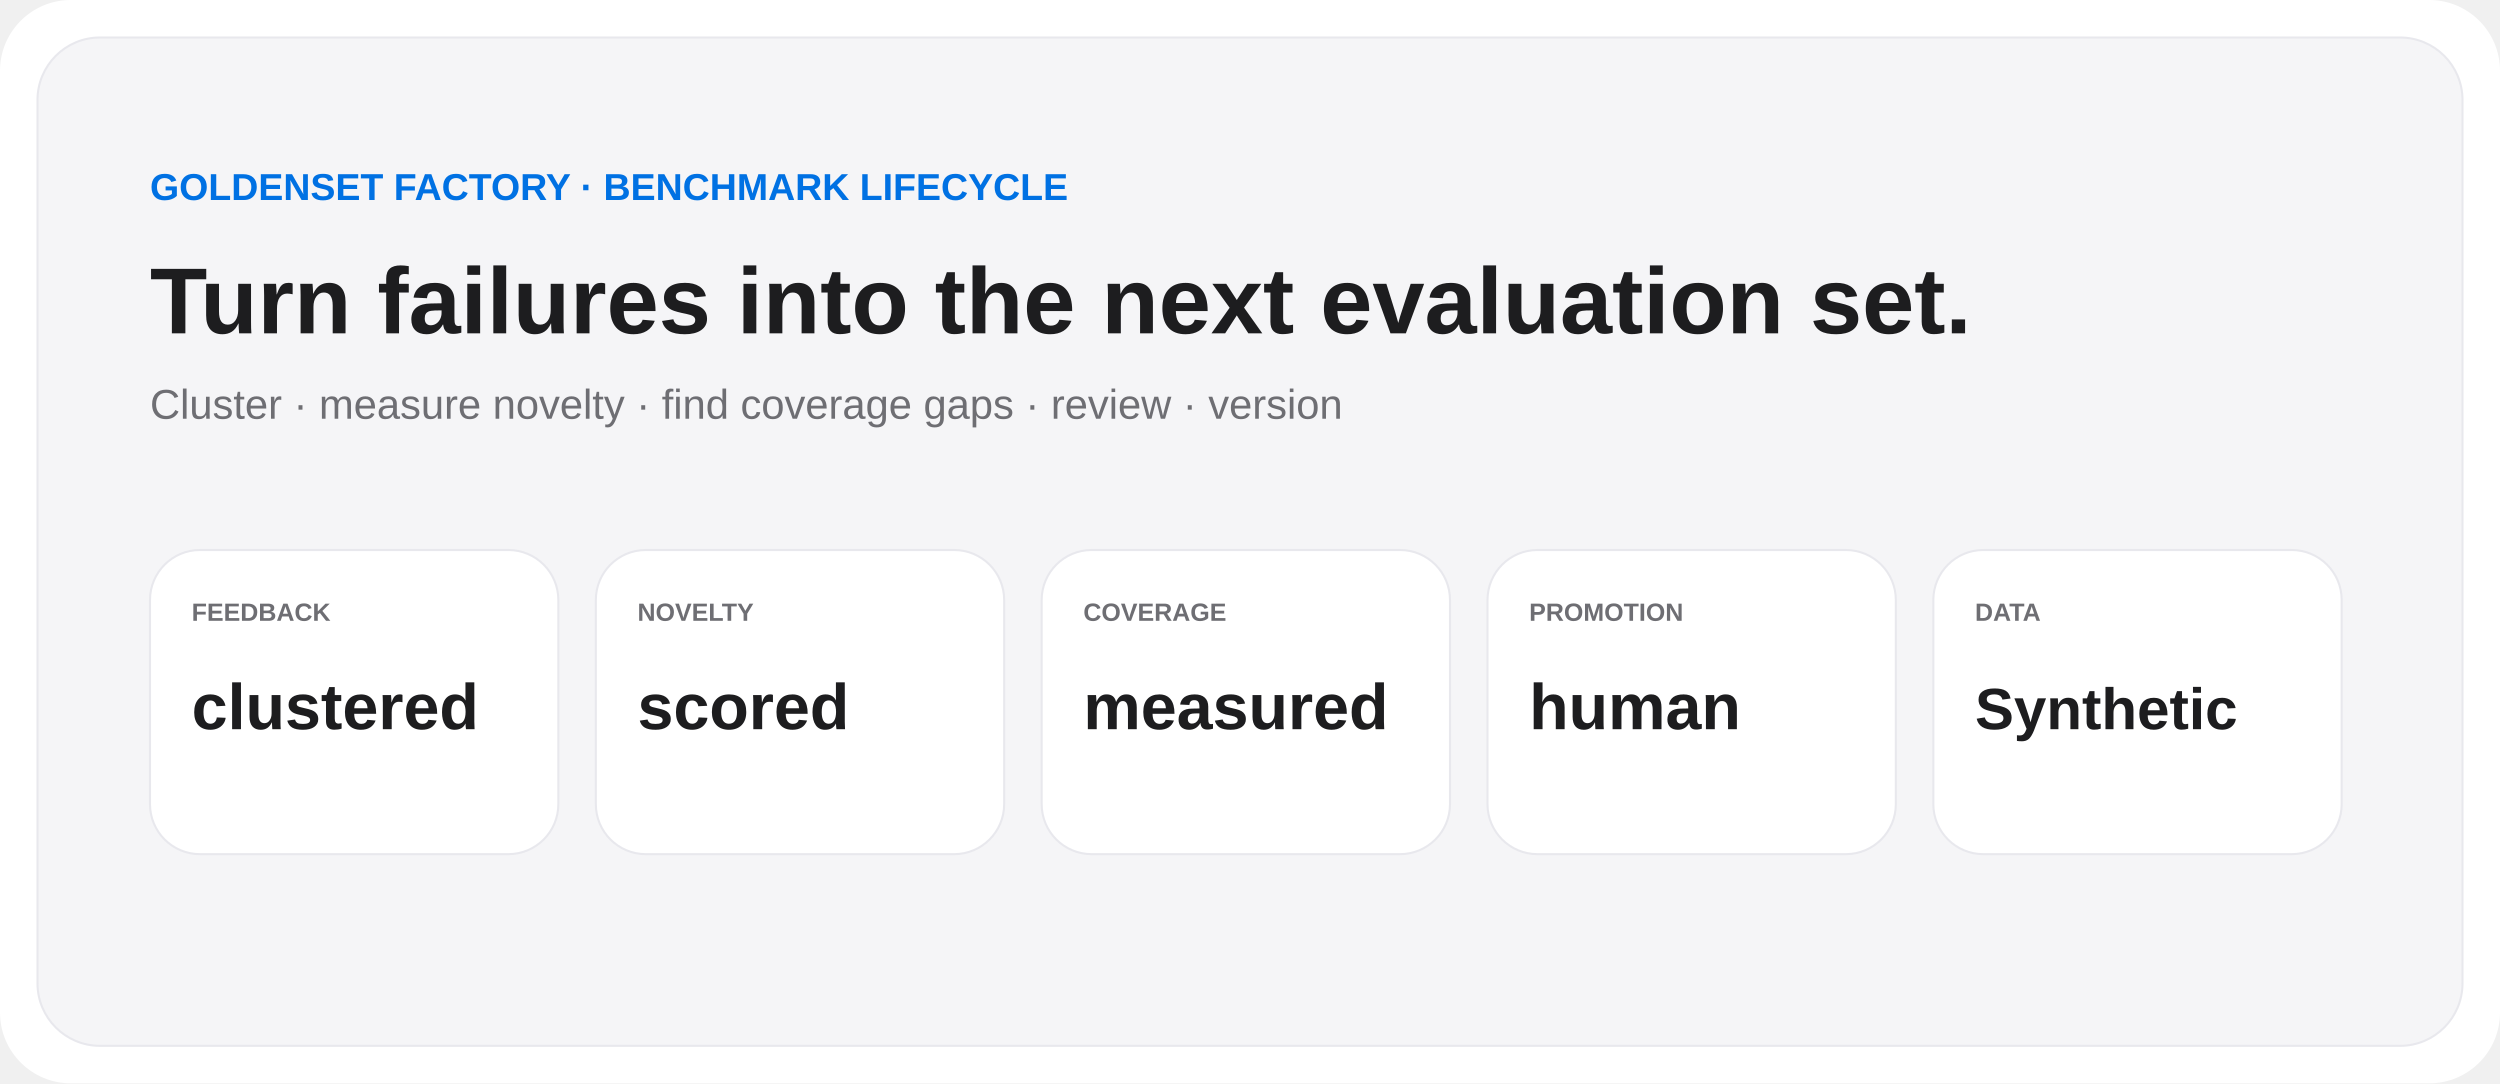
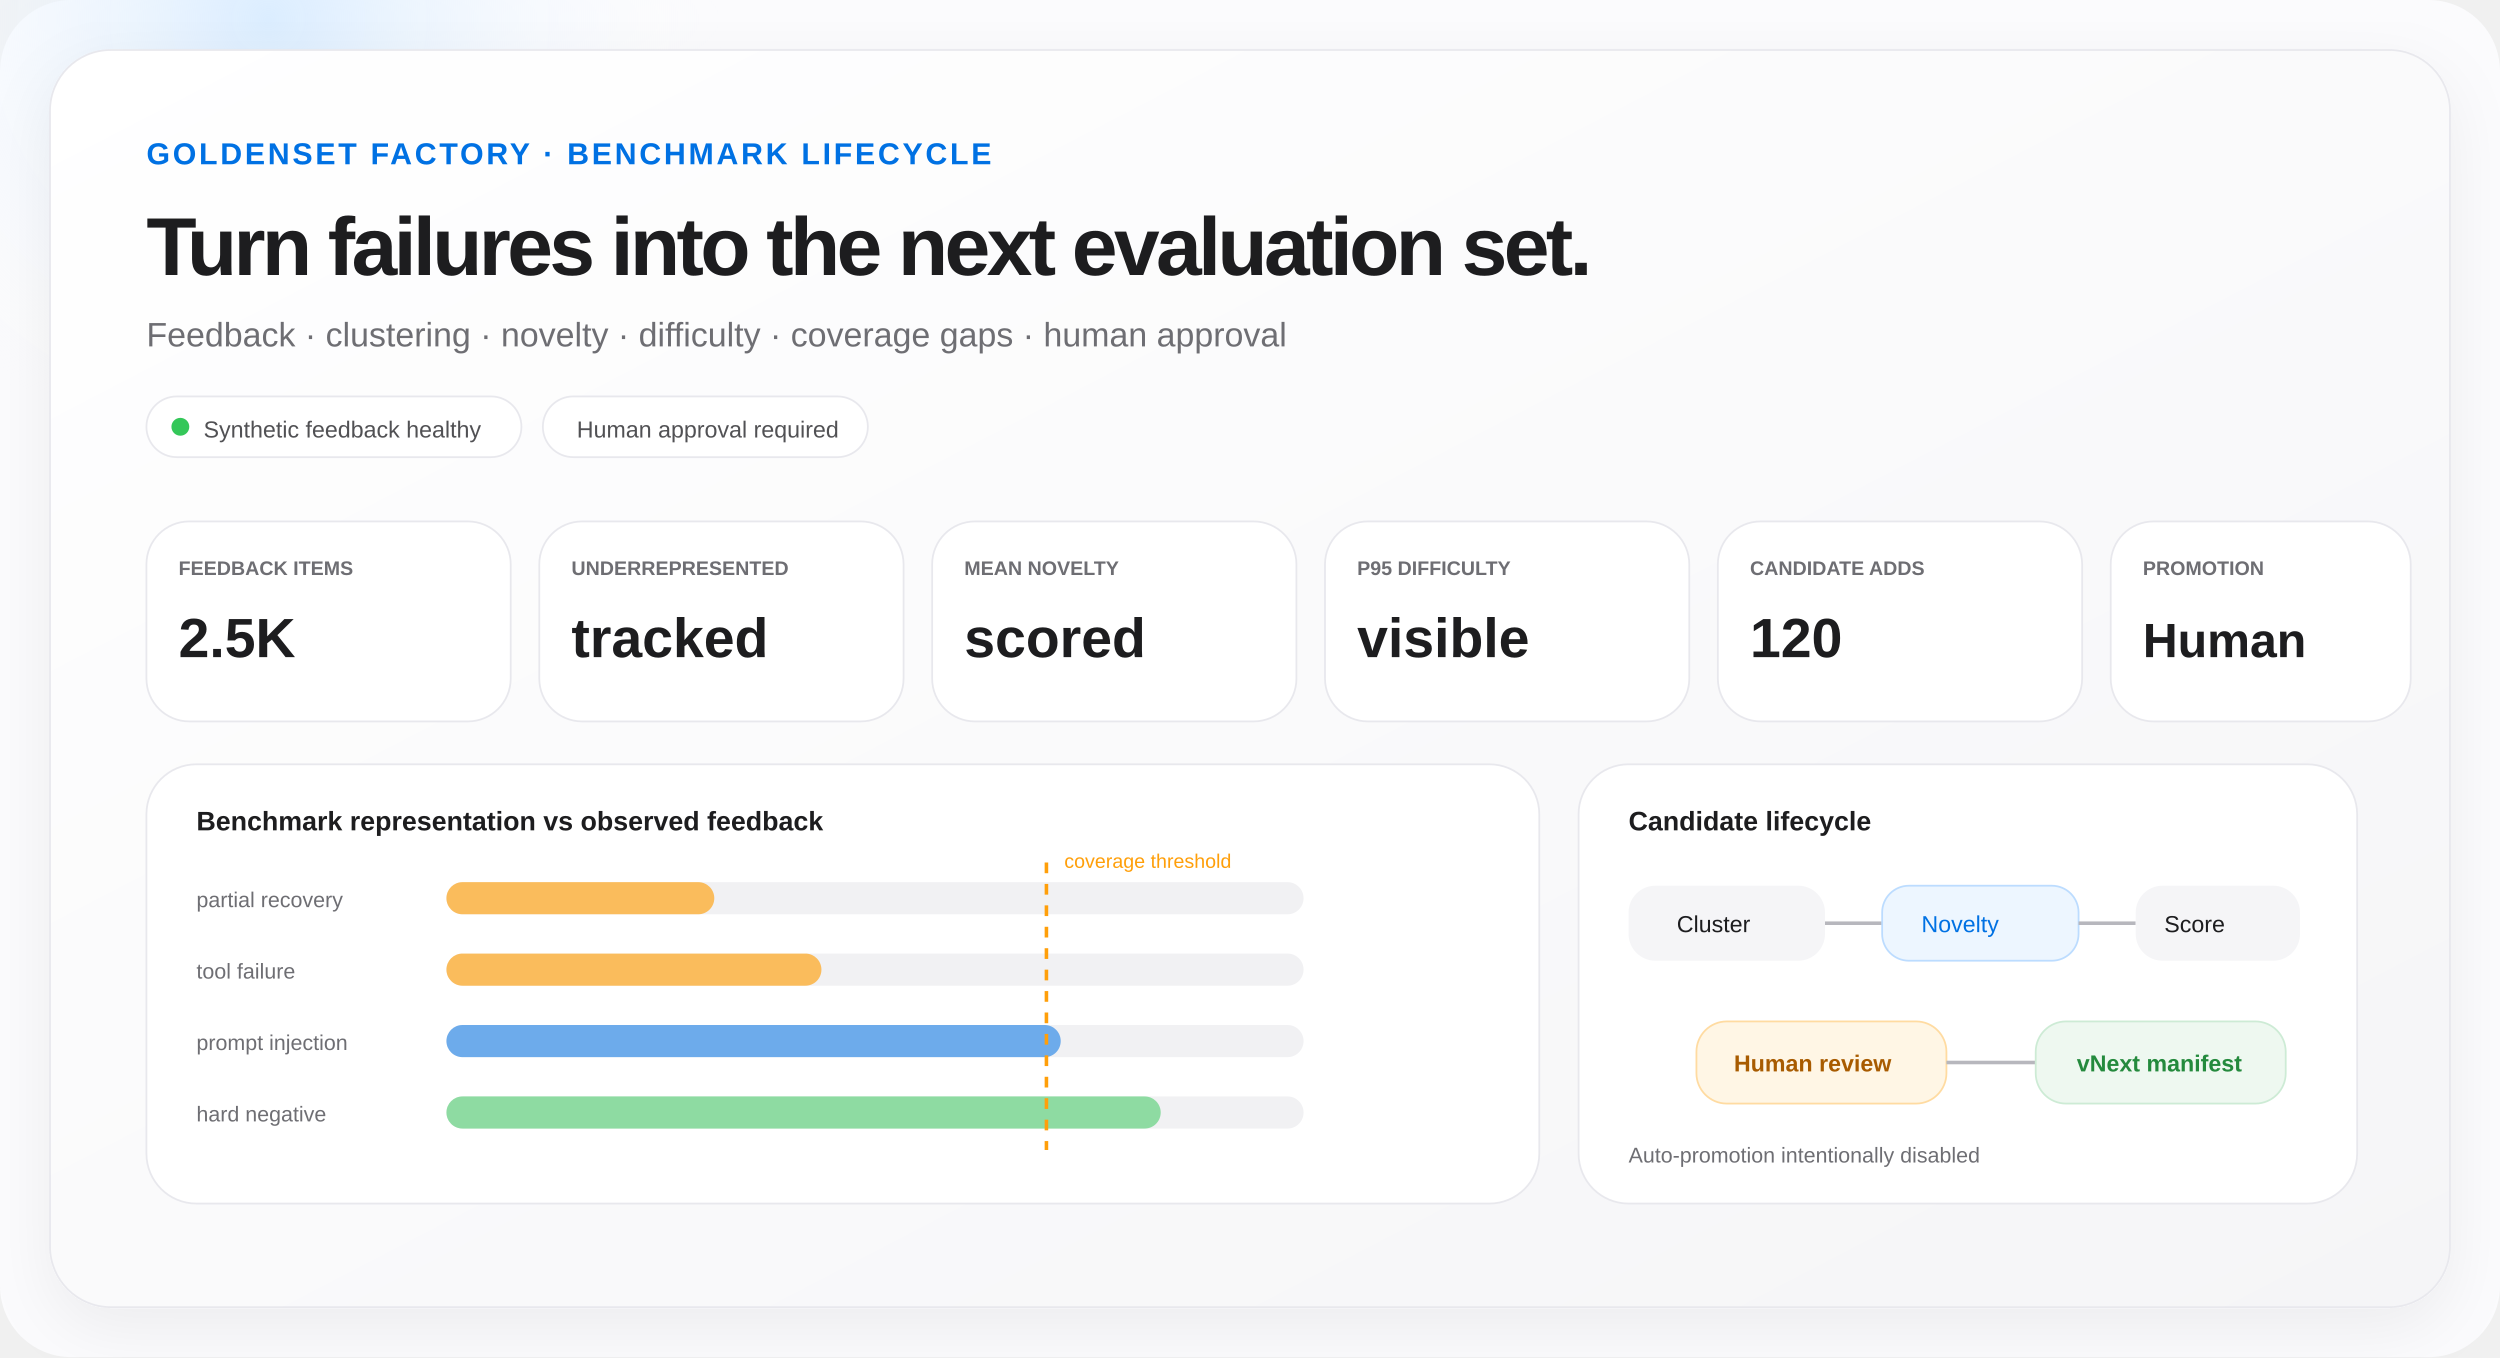
- <svg xmlns="http://www.w3.org/2000/svg" width="1200" height="520" viewBox="0 0 1200 520">
-   <rect width="1200" height="520" rx="34" fill="#fff" />
-   <rect x="18" y="18" width="1164" height="484" rx="30" fill="#f5f5f7" stroke="#e8e8ed" />
-   <text x="72" y="96" font-family="-apple-system,Arial" font-size="18" font-weight="700" fill="#0071e3">GOLDENSET FACTORY · BENCHMARK LIFECYCLE</text>
-   <text x="72" y="160" font-family="-apple-system,Arial" font-size="45" font-weight="700" fill="#1d1d1f">Turn failures into the next evaluation set.</text>
-   <text x="72" y="201" font-family="-apple-system,Arial" font-size="20" fill="#6e6e73">Cluster · measure novelty · find coverage gaps · review · version</text>
-   <g transform="translate(72,264)">
-     <rect width="196" height="146" rx="24" fill="#fff" stroke="#e8e8ed" />
-     <text x="20" y="34" font-family="-apple-system,Arial" font-size="12" font-weight="700" fill="#6e6e73">FEEDBACK</text>
-     <text x="20" y="86" font-family="-apple-system,Arial" font-size="31" font-weight="700" fill="#1d1d1f">clustered</text>
-     <rect x="214" width="196" height="146" rx="24" fill="#fff" stroke="#e8e8ed" />
-     <text x="234" y="34" font-family="-apple-system,Arial" font-size="12" font-weight="700" fill="#6e6e73">NOVELTY</text>
-     <text x="234" y="86" font-family="-apple-system,Arial" font-size="31" font-weight="700" fill="#1d1d1f">scored</text>
-     <rect x="428" width="196" height="146" rx="24" fill="#fff" stroke="#e8e8ed" />
-     <text x="448" y="34" font-family="-apple-system,Arial" font-size="12" font-weight="700" fill="#6e6e73">COVERAGE</text>
-     <text x="448" y="86" font-family="-apple-system,Arial" font-size="31" font-weight="700" fill="#1d1d1f">measured</text>
-     <rect x="642" width="196" height="146" rx="24" fill="#fff" stroke="#e8e8ed" />
-     <text x="662" y="34" font-family="-apple-system,Arial" font-size="12" font-weight="700" fill="#6e6e73">PROMOTION</text>
-     <text x="662" y="86" font-family="-apple-system,Arial" font-size="31" font-weight="700" fill="#1d1d1f">human</text>
-     <rect x="856" width="196" height="146" rx="24" fill="#fff" stroke="#e8e8ed" />
-     <text x="876" y="34" font-family="-apple-system,Arial" font-size="12" font-weight="700" fill="#6e6e73">DATA</text>
-     <text x="876" y="86" font-family="-apple-system,Arial" font-size="28" font-weight="700" fill="#1d1d1f">Synthetic</text>
+ <svg xmlns="http://www.w3.org/2000/svg" width="1400" height="760" viewBox="0 0 1400 760">
+   <defs>
+     <linearGradient id="bg" x1="0" y1="0" x2="1" y2="1">
+       <stop offset="0" stop-color="#fff" />
+       <stop offset="1" stop-color="#f5f5f7" />
+     </linearGradient>
+     <radialGradient id="glow">
+       <stop offset="0" stop-color="#d9ecff" stop-opacity=".95" />
+       <stop offset="1" stop-color="#fff" stop-opacity="0" />
+     </radialGradient>
+     <filter id="shadow">
+       <feDropShadow dx="0" dy="12" stdDeviation="18" flood-color="#000" flood-opacity=".06" />
+     </filter>
+   </defs>
+   <rect width="1400" height="760" rx="40" fill="#fbfbfd" />
+   <circle cx="150" cy="10" r="260" fill="url(#glow)" />
+   <rect x="28" y="28" width="1344" height="704" rx="34" fill="url(#bg)" stroke="#e8e8ed" filter="url(#shadow)" />
+   <text x="82" y="92" font-family="-apple-system,BlinkMacSystemFont,Helvetica Neue,Arial" font-size="17" font-weight="700" fill="#0071e3" letter-spacing="1.5">GOLDENSET FACTORY · BENCHMARK LIFECYCLE</text>
+   <text x="82" y="154" font-family="-apple-system,BlinkMacSystemFont,Helvetica Neue,Arial" font-size="46" font-weight="700" fill="#1d1d1f" letter-spacing="-2">Turn failures into the next evaluation set.</text>
+   <text x="82" y="194" font-family="-apple-system,BlinkMacSystemFont,Helvetica Neue,Arial" font-size="19" fill="#6e6e73">Feedback · clustering · novelty · difficulty · coverage gaps · human approval</text>
+   <rect x="82" y="222" width="210" height="34" rx="17" fill="#fff" stroke="#e8e8ed" />
+   <circle cx="101" cy="239" r="5" fill="#34c759" />
+   <text x="114" y="245" font-family="-apple-system,Arial" font-size="13" fill="#515154">Synthetic feedback healthy</text>
+   <rect x="304" y="222" width="182" height="34" rx="17" fill="#fff" stroke="#e8e8ed" />
+   <text x="323" y="245" font-family="-apple-system,Arial" font-size="13" fill="#515154">Human approval required</text>
+   <g transform="translate(82,292)">
+     <g>
+       <rect width="204" height="112" rx="24" fill="#fff" stroke="#e8e8ed" />
+       <text x="18" y="30" font-family="-apple-system,Arial" font-size="11" font-weight="700" fill="#6e6e73">FEEDBACK ITEMS</text>
+       <text x="18" y="76" font-family="-apple-system,Arial" font-size="31" font-weight="700" fill="#1d1d1f">2.5K</text>
+     </g>
+     <g transform="translate(220,0)">
+       <rect width="204" height="112" rx="24" fill="#fff" stroke="#e8e8ed" />
+       <text x="18" y="30" font-family="-apple-system,Arial" font-size="11" font-weight="700" fill="#6e6e73">UNDERREPRESENTED</text>
+       <text x="18" y="76" font-family="-apple-system,Arial" font-size="31" font-weight="700" fill="#1d1d1f">tracked</text>
+     </g>
+     <g transform="translate(440,0)">
+       <rect width="204" height="112" rx="24" fill="#fff" stroke="#e8e8ed" />
+       <text x="18" y="30" font-family="-apple-system,Arial" font-size="11" font-weight="700" fill="#6e6e73">MEAN NOVELTY</text>
+       <text x="18" y="76" font-family="-apple-system,Arial" font-size="31" font-weight="700" fill="#1d1d1f">scored</text>
+     </g>
+     <g transform="translate(660,0)">
+       <rect width="204" height="112" rx="24" fill="#fff" stroke="#e8e8ed" />
+       <text x="18" y="30" font-family="-apple-system,Arial" font-size="11" font-weight="700" fill="#6e6e73">P95 DIFFICULTY</text>
+       <text x="18" y="76" font-family="-apple-system,Arial" font-size="31" font-weight="700" fill="#1d1d1f">visible</text>
+     </g>
+     <g transform="translate(880,0)">
+       <rect width="204" height="112" rx="24" fill="#fff" stroke="#e8e8ed" />
+       <text x="18" y="30" font-family="-apple-system,Arial" font-size="11" font-weight="700" fill="#6e6e73">CANDIDATE ADDS</text>
+       <text x="18" y="76" font-family="-apple-system,Arial" font-size="31" font-weight="700" fill="#1d1d1f">120</text>
+     </g>
+     <g transform="translate(1100,0)">
+       <rect width="168" height="112" rx="24" fill="#fff" stroke="#e8e8ed" />
+       <text x="18" y="30" font-family="-apple-system,Arial" font-size="11" font-weight="700" fill="#6e6e73">PROMOTION</text>
+       <text x="18" y="76" font-family="-apple-system,Arial" font-size="27" font-weight="700" fill="#1d1d1f">Human</text>
+     </g>
  </g>
+   <rect x="82" y="428" width="780" height="246" rx="28" fill="#fff" stroke="#e8e8ed" />
+   <text x="110" y="465" font-family="-apple-system,Arial" font-size="15" font-weight="700" fill="#1d1d1f">Benchmark representation vs observed feedback</text>
+   <text x="110" y="508" font-family="-apple-system,Arial" font-size="12" fill="#6e6e73">partial recovery</text>
+   <rect x="250" y="494" width="480" height="18" rx="9" fill="#f1f1f3" />
+   <rect x="250" y="494" width="150" height="18" rx="9" fill="#ff9f0a" opacity=".65" />
+   <text x="110" y="548" font-family="-apple-system,Arial" font-size="12" fill="#6e6e73">tool failure</text>
+   <rect x="250" y="534" width="480" height="18" rx="9" fill="#f1f1f3" />
+   <rect x="250" y="534" width="210" height="18" rx="9" fill="#ff9f0a" opacity=".65" />
+   <text x="110" y="588" font-family="-apple-system,Arial" font-size="12" fill="#6e6e73">prompt injection</text>
+   <rect x="250" y="574" width="480" height="18" rx="9" fill="#f1f1f3" />
+   <rect x="250" y="574" width="344" height="18" rx="9" fill="#0071e3" opacity=".55" />
+   <text x="110" y="628" font-family="-apple-system,Arial" font-size="12" fill="#6e6e73">hard negative</text>
+   <rect x="250" y="614" width="480" height="18" rx="9" fill="#f1f1f3" />
+   <rect x="250" y="614" width="400" height="18" rx="9" fill="#34c759" opacity=".52" />
+   <line x1="586" y1="483" x2="586" y2="644" stroke="#ff9f0a" stroke-width="2" stroke-dasharray="6 6" />
+   <text x="596" y="486" font-family="-apple-system,Arial" font-size="11" fill="#ff9f0a">coverage threshold</text>
+   <rect x="884" y="428" width="436" height="246" rx="28" fill="#fff" stroke="#e8e8ed" />
+   <text x="912" y="465" font-family="-apple-system,Arial" font-size="15" font-weight="700" fill="#1d1d1f">Candidate lifecycle</text>
+   <rect x="912" y="496" width="110" height="42" rx="15" fill="#f5f5f7" />
+   <text x="939" y="522" font-family="-apple-system,Arial" font-size="13" fill="#1d1d1f">Cluster</text>
+   <path d="M1022 517 H1054" stroke="#b7b7bd" stroke-width="2" />
+   <rect x="1054" y="496" width="110" height="42" rx="15" fill="#edf6ff" stroke="#bcdcff" />
+   <text x="1076" y="522" font-family="-apple-system,Arial" font-size="13" fill="#0071e3">Novelty</text>
+   <path d="M1164 517 H1196" stroke="#b7b7bd" stroke-width="2" />
+   <rect x="1196" y="496" width="92" height="42" rx="15" fill="#f5f5f7" />
+   <text x="1212" y="522" font-family="-apple-system,Arial" font-size="13" fill="#1d1d1f">Score</text>
+   <rect x="950" y="572" width="140" height="46" rx="17" fill="#fff6e5" stroke="#ffdba1" />
+   <text x="971" y="600" font-family="-apple-system,Arial" font-size="13" font-weight="700" fill="#a85b00">Human review</text>
+   <path d="M1090 595 H1140" stroke="#b7b7bd" stroke-width="2" />
+   <rect x="1140" y="572" width="140" height="46" rx="17" fill="#eef8f0" stroke="#cdebd5" />
+   <text x="1163" y="600" font-family="-apple-system,Arial" font-size="13" font-weight="700" fill="#248a3d">vNext manifest</text>
+   <text x="912" y="651" font-family="-apple-system,Arial" font-size="12" fill="#6e6e73">Auto-promotion intentionally disabled</text>
</svg>
